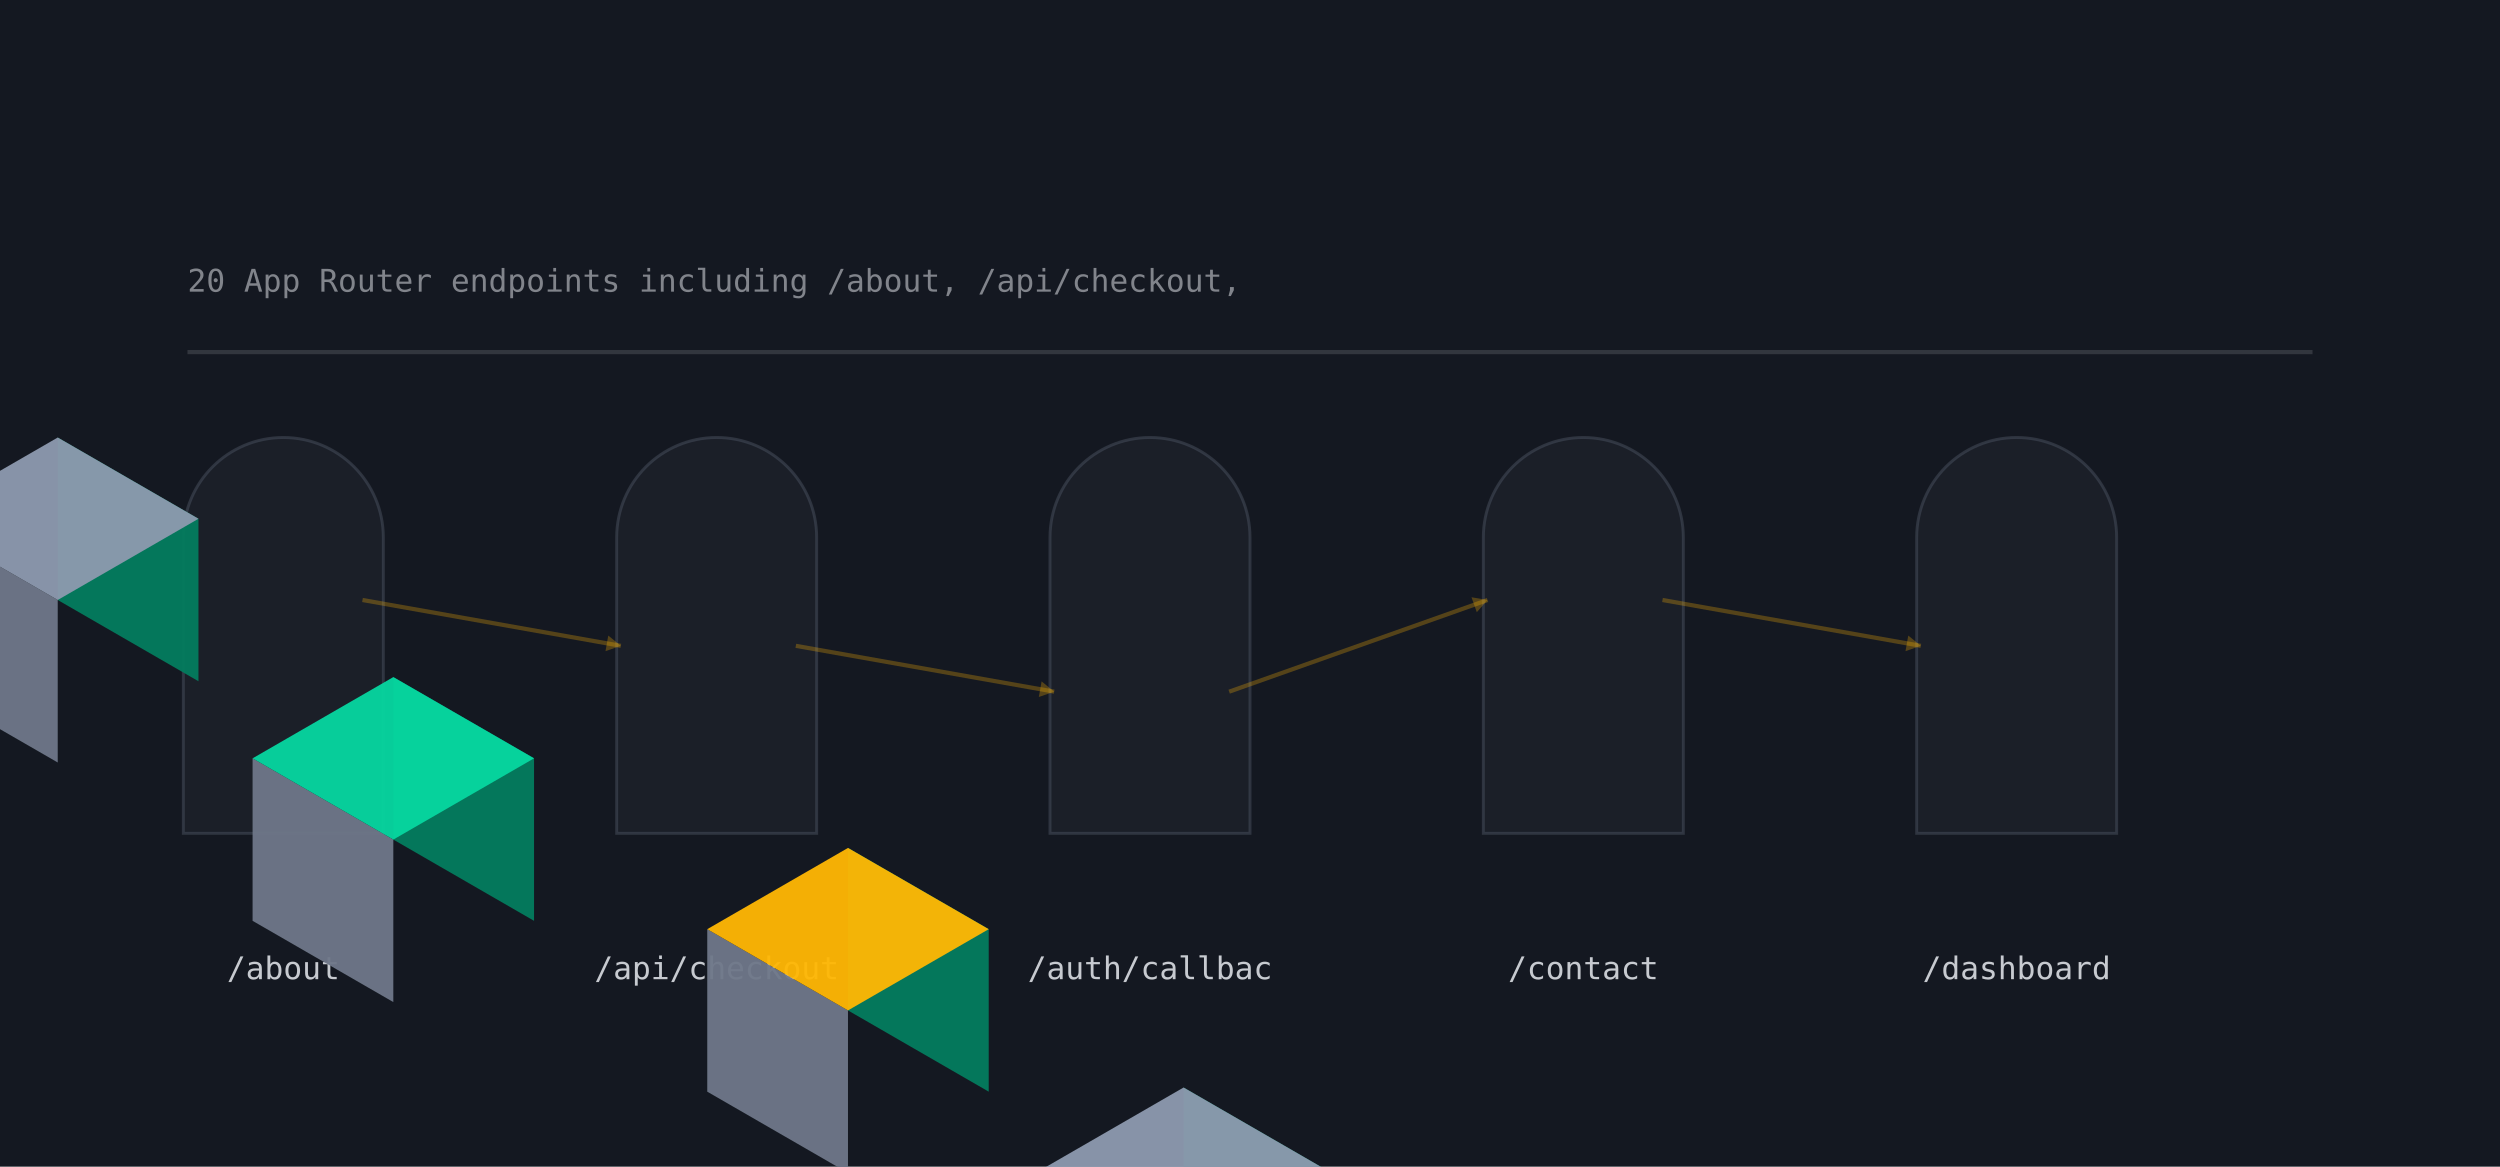
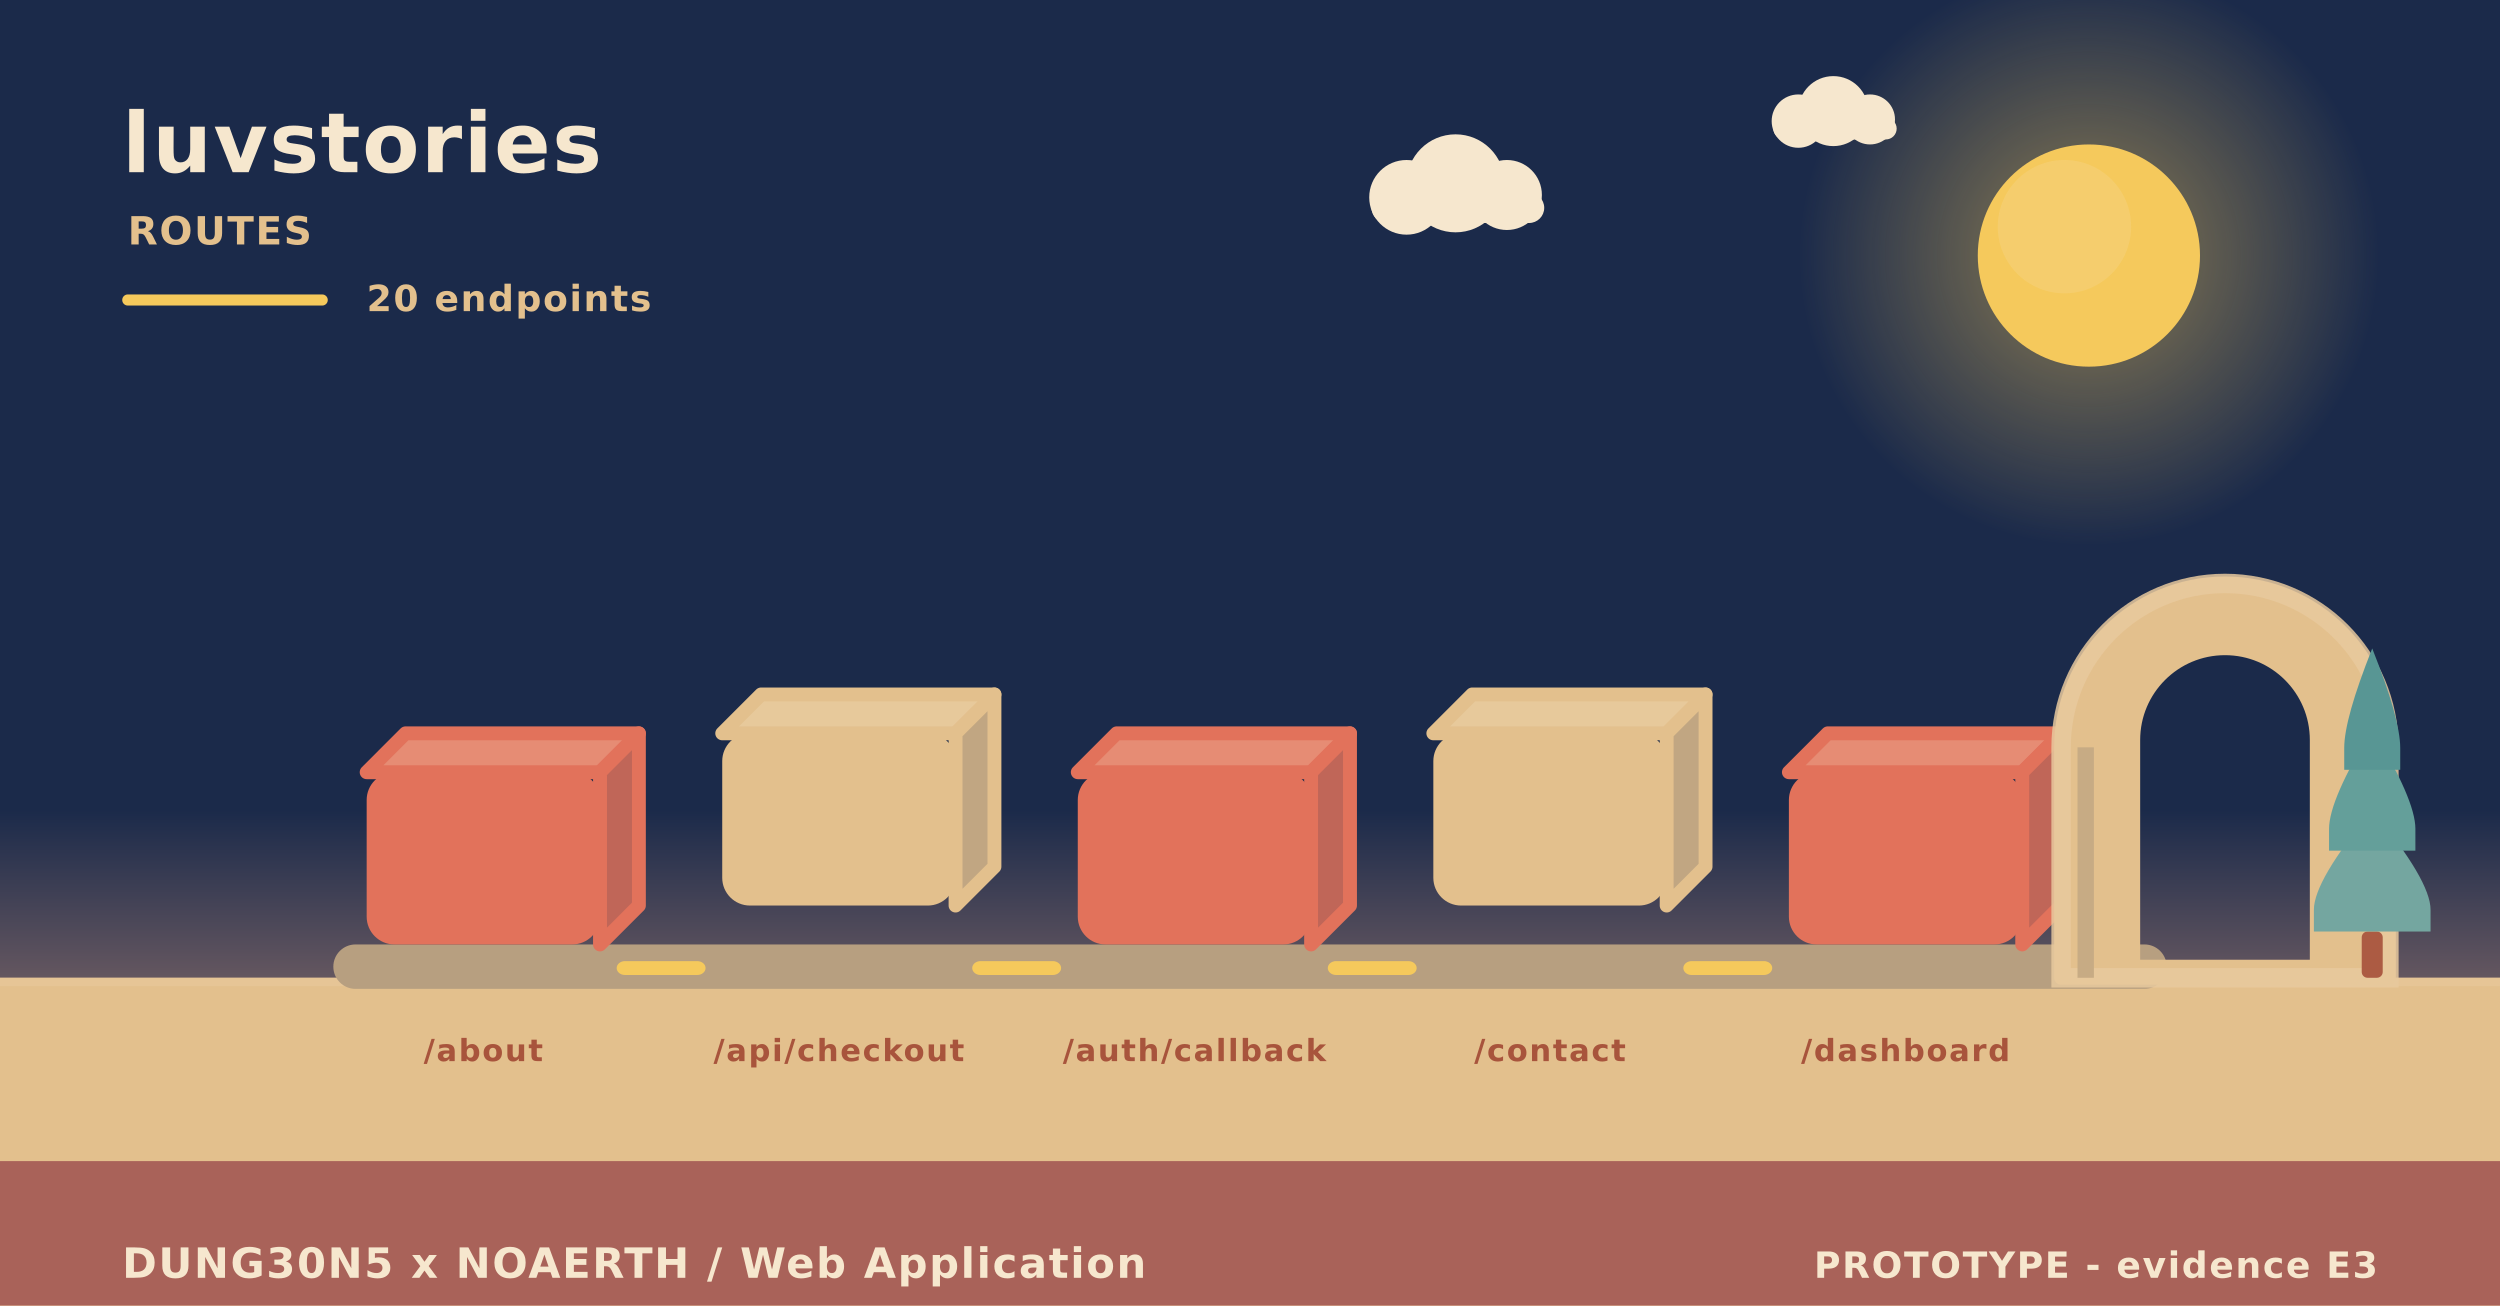
- <svg xmlns="http://www.w3.org/2000/svg" viewBox="0 0 1200 560" width="1200" height="560" role="img" aria-label="luvstories data flow">
-   <rect width="1200" height="560" fill="#141821" />
-   <defs>
-     <linearGradient id="gf" x1="0" y1="0" x2="1" y2="1">
-       <stop offset="0%" stop-color="#ffb703" />
-       <stop offset="100%" stop-color="#8d99ae" />
-     </linearGradient>
-   </defs>
-   <path d="M88.00,400.00 L88.00,258.00 A48.00,48.00 0 0 1 184.00,258.00 L184.00,400.00 Z" fill="rgba(141,153,174,0.100)" opacity="0.55" stroke="rgba(141,153,174,0.400)" stroke-width="1.4" />
-   <polygon points="-133.37,173.00 -65.82,212.00 -65.82,134.00 -133.37,95.00" fill="#037c5d" opacity="0.95" />
-   <polygon points="-200.92,212.00 -133.37,251.00 -133.37,173.00 -200.92,134.00" fill="#6e7788" opacity="0.95" />
-   <polygon points="-133.37,95.00 -65.82,134.00 -133.37,173.00 -200.92,134.00" fill="#ffb703" opacity="0.95" />
-   <text x="136" y="470" font-family="ui-monospace,Menlo,monospace" font-size="15" fill="rgba(238,241,246,0.820)" text-anchor="middle">/about</text>
-   <path d="M296.00,400.00 L296.00,258.00 A48.00,48.00 0 0 1 392.00,258.00 L392.00,400.00 Z" fill="rgba(141,153,174,0.100)" opacity="0.55" stroke="rgba(141,153,174,0.400)" stroke-width="1.4" />
-   <polygon points="27.71,288.00 95.26,327.00 95.26,249.00 27.71,210.00" fill="#037c5d" opacity="0.95" />
-   <polygon points="-39.84,327.00 27.71,366.00 27.71,288.00 -39.84,249.00" fill="#6e7788" opacity="0.95" />
-   <polygon points="27.71,210.00 95.26,249.00 27.71,288.00 -39.84,249.00" fill="#8d99ae" opacity="0.95" />
-   <text x="344" y="470" font-family="ui-monospace,Menlo,monospace" font-size="15" fill="rgba(238,241,246,0.820)" text-anchor="middle">/api/checkout</text>
-   <line x1="174.00" y1="288.00" x2="298.00" y2="310.00" stroke="rgba(255,183,3,0.500)" stroke-width="2.00" opacity="0.55" />
-   <polygon points="298.00,310.00 291.97,305.07 290.64,312.55" fill="rgba(255,183,3,0.500)" opacity="0.55" />
-   <path d="M504.00,400.00 L504.00,258.00 A48.00,48.00 0 0 1 600.00,258.00 L600.00,400.00 Z" fill="rgba(141,153,174,0.100)" opacity="0.55" stroke="rgba(141,153,174,0.400)" stroke-width="1.4" />
-   <polygon points="188.79,403.00 256.34,442.00 256.34,364.00 188.79,325.00" fill="#037c5d" opacity="0.95" />
-   <polygon points="121.24,442.00 188.79,481.00 188.79,403.00 121.24,364.00" fill="#6e7788" opacity="0.95" />
-   <polygon points="188.79,325.00 256.34,364.00 188.79,403.00 121.24,364.00" fill="#06d6a0" opacity="0.95" />
-   <text x="552" y="470" font-family="ui-monospace,Menlo,monospace" font-size="15" fill="rgba(238,241,246,0.820)" text-anchor="middle">/auth/callbac</text>
-   <line x1="382.00" y1="310.00" x2="506.00" y2="332.00" stroke="rgba(255,183,3,0.500)" stroke-width="2.00" opacity="0.55" />
-   <polygon points="506.00,332.00 499.97,327.07 498.64,334.55" fill="rgba(255,183,3,0.500)" opacity="0.55" />
-   <path d="M712.00,400.00 L712.00,258.00 A48.00,48.00 0 0 1 808.00,258.00 L808.00,400.00 Z" fill="rgba(141,153,174,0.100)" opacity="0.55" stroke="rgba(141,153,174,0.400)" stroke-width="1.4" />
-   <polygon points="407.03,485.00 474.58,524.00 474.58,446.00 407.03,407.00" fill="#037c5d" opacity="0.95" />
-   <polygon points="339.48,524.00 407.03,563.00 407.03,485.00 339.48,446.00" fill="#6e7788" opacity="0.95" />
-   <polygon points="407.03,407.00 474.58,446.00 407.03,485.00 339.48,446.00" fill="#ffb703" opacity="0.95" />
-   <text x="760" y="470" font-family="ui-monospace,Menlo,monospace" font-size="15" fill="rgba(238,241,246,0.820)" text-anchor="middle">/contact</text>
-   <line x1="590.00" y1="332.00" x2="714.00" y2="288.00" stroke="rgba(255,183,3,0.500)" stroke-width="2.00" opacity="0.55" />
-   <polygon points="714.00,288.00 706.32,286.69 708.86,293.86" fill="rgba(255,183,3,0.500)" opacity="0.55" />
-   <path d="M920.00,400.00 L920.00,258.00 A48.00,48.00 0 0 1 1016.00,258.00 L1016.00,400.00 Z" fill="rgba(141,153,174,0.100)" opacity="0.55" stroke="rgba(141,153,174,0.400)" stroke-width="1.4" />
-   <polygon points="568.11,600.00 635.66,639.00 635.66,561.00 568.11,522.00" fill="#037c5d" opacity="0.95" />
-   <polygon points="500.56,639.00 568.11,678.00 568.11,600.00 500.56,561.00" fill="#6e7788" opacity="0.95" />
-   <polygon points="568.11,522.00 635.66,561.00 568.11,600.00 500.56,561.00" fill="#8d99ae" opacity="0.95" />
-   <text x="968" y="470" font-family="ui-monospace,Menlo,monospace" font-size="15" fill="rgba(238,241,246,0.820)" text-anchor="middle">/dashboard</text>
-   <line x1="798.00" y1="288.00" x2="922.00" y2="310.00" stroke="rgba(255,183,3,0.500)" stroke-width="2.00" opacity="0.55" />
-   <polygon points="922.00,310.00 915.97,305.07 914.64,312.55" fill="rgba(255,183,3,0.500)" opacity="0.55" />
-   <rect x="90.00" y="168.00" width="1020.00" height="2.00" rx="0.00" fill="rgba(238,241,246,0.140)" opacity="1.00" />
-   <text x="90" y="140" font-family="ui-monospace,Menlo,monospace" font-size="15" fill="rgba(238,241,246,0.500)">20 App Router endpoints including /about, /api/checkout,</text>
+ <svg xmlns="http://www.w3.org/2000/svg" width="900" height="470" viewBox="0 0 900 470" role="img" aria-label="luvstories - how data moves">
+   <linearGradient id="skyd" x1="0" y1="0" x2="0" y2="1">
+     <stop offset="0" stop-color="#1b2a4a" />
+     <stop offset="0.62" stop-color="#1b2a4a" />
+     <stop offset="1" stop-color="#f3ad8a" />
+   </linearGradient>
+   <rect width="900" height="470" fill="url(#skyd)" />
+   <radialGradient id="sund">
+     <stop offset="0.35" stop-color="#f5c95c" stop-opacity="0.34" />
+     <stop offset="1" stop-color="#f5c95c" stop-opacity="0" />
+   </radialGradient>
+   <circle cx="752" cy="92" r="104" fill="url(#sund)" />
+   <circle cx="752" cy="92" r="40" fill="#f5c95c" />
+   <circle cx="743.2" cy="81.6" r="24" fill="#f5d27e" opacity="0.5" />
+   <g>
+     <circle cx="524" cy="66" r="17.64" fill="#f6e7ce" />
+     <circle cx="506.36" cy="71.04" r="13.44" fill="#f6e7ce" />
+     <circle cx="542.48" cy="70.2" r="12.6" fill="#f6e7ce" />
+     <rect x="493.76" y="69.36" width="62.16" height="10.92" rx="5.46" fill="#f6e7ce" />
+   </g>
+   <g>
+     <circle cx="660" cy="40" r="12.6" fill="#f6e7ce" />
+     <circle cx="647.4" cy="43.6" r="9.6" fill="#f6e7ce" />
+     <circle cx="673.2" cy="43" r="9" fill="#f6e7ce" />
+     <rect x="638.4" y="42.4" width="44.4" height="7.8" rx="3.9" fill="#f6e7ce" />
+   </g>
+   <rect x="0" y="352" width="900" height="118" fill="#e3c08d" />
+   <rect x="0" y="352" width="900" height="3" fill="#e6c596" />
+   <text x="44" y="62" font-family="Verdana,DejaVu Sans,sans-serif" font-size="30" font-weight="700" letter-spacing="0.6" fill="#f6e7ce" text-anchor="start">luvstories</text>
+   <text x="46" y="88" font-family="Verdana,DejaVu Sans,sans-serif" font-size="14" font-weight="700" letter-spacing="0.6" fill="#e3c08d" text-anchor="start">ROUTES</text>
+   <rect x="44" y="106" width="74" height="4" rx="2" fill="#f5c95c" />
+   <text x="132" y="112" font-family="Verdana,DejaVu Sans,sans-serif" font-size="13" font-weight="700" letter-spacing="0.6" fill="#e3c08d" text-anchor="start">20 endpoints</text>
+   <rect x="120" y="340" width="660" height="16" rx="8" fill="#b79f80" />
+   <path d="M132,278 L216,278 L230,264 L146,264 Z" fill="#e68c74" stroke="#e2725b" stroke-width="5" stroke-linejoin="round" />
+   <path d="M216,278 L230,264 L230,326 L216,340 Z" fill="#c06658" stroke="#e2725b" stroke-width="5" stroke-linejoin="round" />
+   <rect x="132" y="278" width="84" height="62" rx="10" fill="#e2725b" />
+   <text x="174" y="382" font-family="Verdana,DejaVu Sans,sans-serif" font-size="11" font-weight="700" letter-spacing="0.6" fill="#a8543c" text-anchor="middle">/about</text>
+   <path d="M260,264 L344,264 L358,250 L274,250 Z" fill="#e7c99b" stroke="#e3c08d" stroke-width="5" stroke-linejoin="round" />
+   <path d="M344,264 L358,250 L358,312 L344,326 Z" fill="#c1a682" stroke="#e3c08d" stroke-width="5" stroke-linejoin="round" />
+   <rect x="260" y="264" width="84" height="62" rx="10" fill="#e3c08d" />
+   <text x="302" y="382" font-family="Verdana,DejaVu Sans,sans-serif" font-size="11" font-weight="700" letter-spacing="0.6" fill="#a8543c" text-anchor="middle">/api/checkout</text>
+   <rect x="222" y="346" width="32" height="5" rx="3" fill="#f5c95c" />
+   <path d="M388,278 L472,278 L486,264 L402,264 Z" fill="#e68c74" stroke="#e2725b" stroke-width="5" stroke-linejoin="round" />
+   <path d="M472,278 L486,264 L486,326 L472,340 Z" fill="#c06658" stroke="#e2725b" stroke-width="5" stroke-linejoin="round" />
+   <rect x="388" y="278" width="84" height="62" rx="10" fill="#e2725b" />
+   <text x="430" y="382" font-family="Verdana,DejaVu Sans,sans-serif" font-size="11" font-weight="700" letter-spacing="0.6" fill="#a8543c" text-anchor="middle">/auth/callback</text>
+   <rect x="350" y="346" width="32" height="5" rx="3" fill="#f5c95c" />
+   <path d="M516,264 L600,264 L614,250 L530,250 Z" fill="#e7c99b" stroke="#e3c08d" stroke-width="5" stroke-linejoin="round" />
+   <path d="M600,264 L614,250 L614,312 L600,326 Z" fill="#c1a682" stroke="#e3c08d" stroke-width="5" stroke-linejoin="round" />
+   <rect x="516" y="264" width="84" height="62" rx="10" fill="#e3c08d" />
+   <text x="558" y="382" font-family="Verdana,DejaVu Sans,sans-serif" font-size="11" font-weight="700" letter-spacing="0.6" fill="#a8543c" text-anchor="middle">/contact</text>
+   <rect x="478" y="346" width="32" height="5" rx="3" fill="#f5c95c" />
+   <path d="M644,278 L728,278 L742,264 L658,264 Z" fill="#e68c74" stroke="#e2725b" stroke-width="5" stroke-linejoin="round" />
+   <path d="M728,278 L742,264 L742,326 L728,340 Z" fill="#c06658" stroke="#e2725b" stroke-width="5" stroke-linejoin="round" />
+   <rect x="644" y="278" width="84" height="62" rx="10" fill="#e2725b" />
+   <text x="686" y="382" font-family="Verdana,DejaVu Sans,sans-serif" font-size="11" font-weight="700" letter-spacing="0.6" fill="#a8543c" text-anchor="middle">/dashboard</text>
+   <rect x="606" y="346" width="32" height="5" rx="3" fill="#f5c95c" />
+   <path d="M742,352 L742,269.04 A59,59 0 0 1 860,269.04 L860,352 Z M767.96,348 L767.96,266.4 A33.04,33.04 0 0 1 834.04,266.4 L834.04,348 Z" fill="#e3c08d" fill-rule="evenodd" stroke="#e3c08d" stroke-width="5" stroke-linejoin="round" />
+   <path d="M742,352 L742,269.04 A59,59 0 0 1 860,269.04 L860,352 Z" fill="none" stroke="#e8c99d" stroke-width="7" stroke-linecap="round" opacity="0.85" />
+   <rect x="747.9" y="269.04" width="5.9" height="82.96" fill="#c7ab84" />
+   <rect x="850.22" y="335.36" width="7.56" height="16.64" rx="2.1" fill="#ac5b43" />
+   <path d="M854,291.68 Q833,317.01 833,327.5 Q833,335.36 833,335.36 L875,335.36 Q875,335.36 875,327.5 Q875,317.01 854,291.68 Z" fill="#74a6a0" />
+   <path d="M854,262.56 Q838.46,287.89 838.46,298.38 Q838.46,306.24 838.46,306.24 L869.54,306.24 Q869.54,306.24 869.54,298.38 Q869.54,287.89 854,262.56 Z" fill="#649f9a" />
+   <path d="M854,233.44 Q843.92,258.77 843.92,269.26 Q843.92,277.12 843.92,277.12 L864.08,277.12 Q864.08,277.12 864.08,269.26 Q864.08,258.77 854,233.44 Z" fill="#589694" />
+   <rect x="0" y="418" width="900" height="52" rx="0" fill="#a65c56" opacity="0.94" />
+   <text x="44" y="460" font-family="Verdana,DejaVu Sans,sans-serif" font-size="15" font-weight="700" letter-spacing="0.6" fill="#f6e7ce" text-anchor="start">DUNG30N5 x NOAERTH  /  Web Application</text>
+   <text x="856" y="460" font-family="Verdana,DejaVu Sans,sans-serif" font-size="13" font-weight="700" letter-spacing="0.6" fill="#f6e7ce" text-anchor="end">PROTOTYPE  -  evidence E3</text>
</svg>
